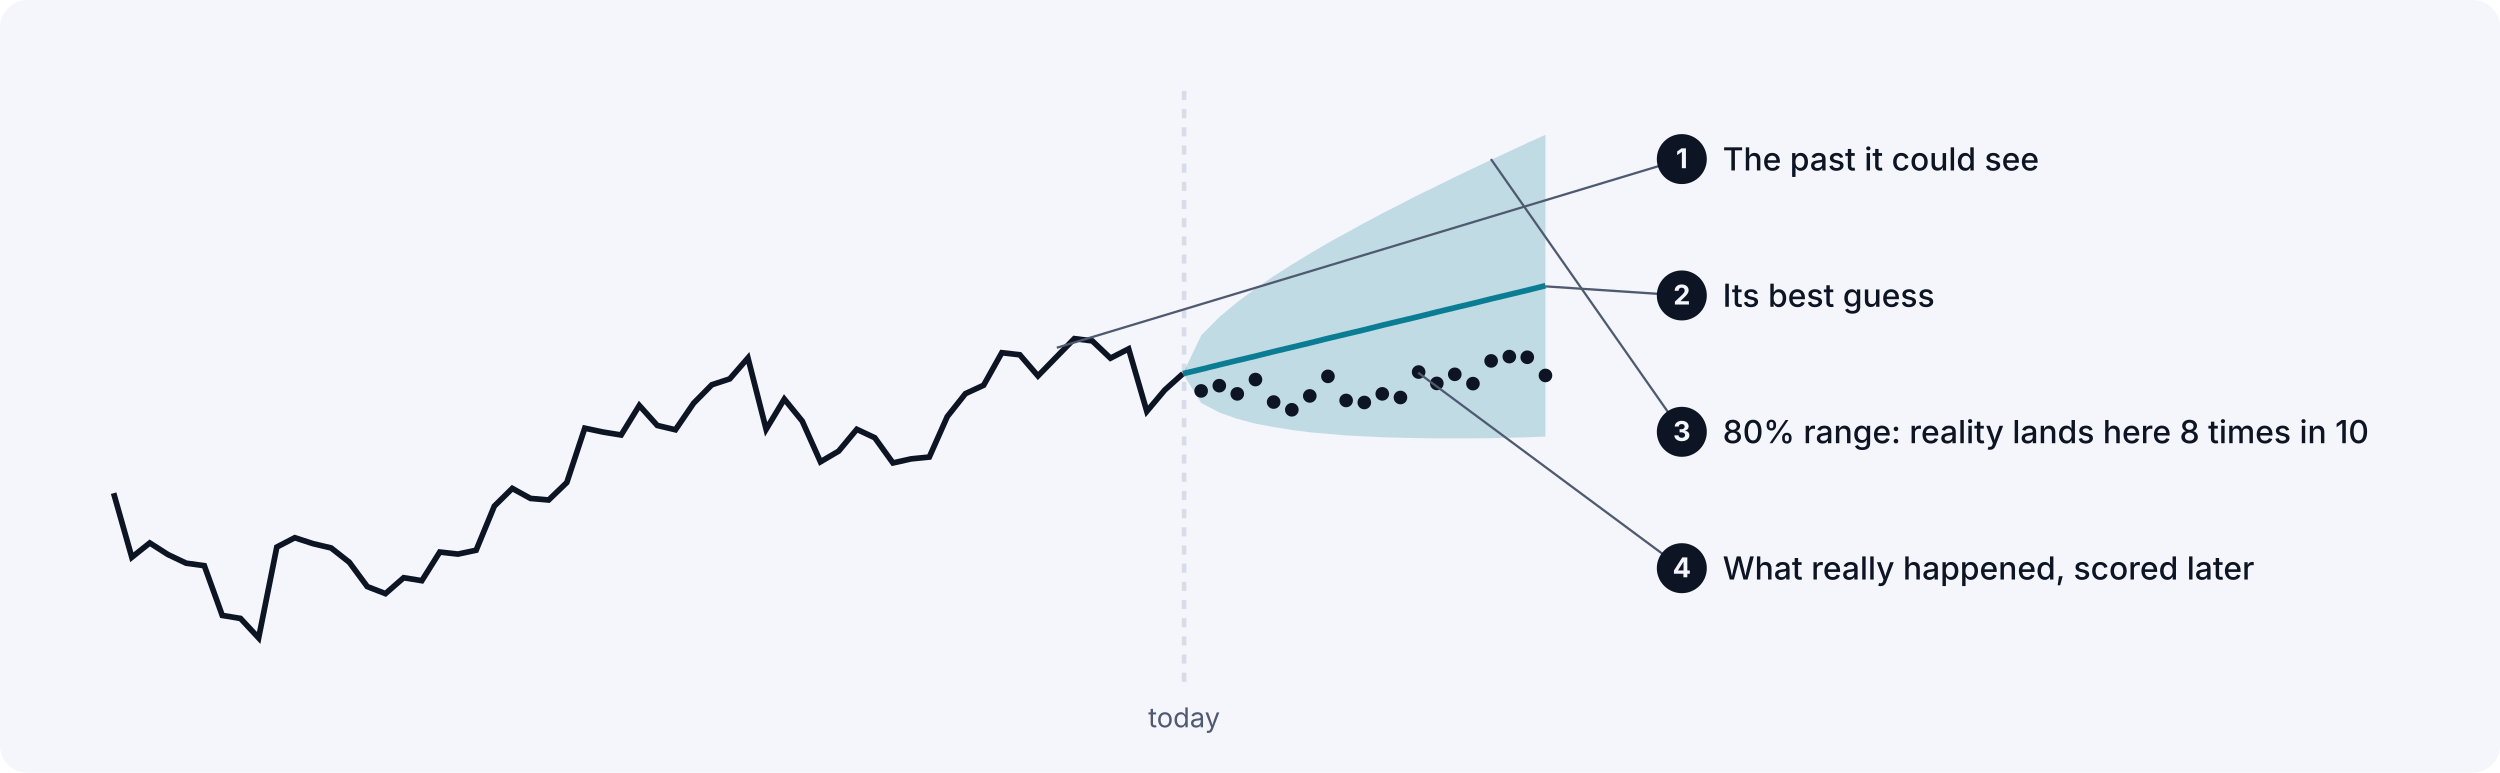
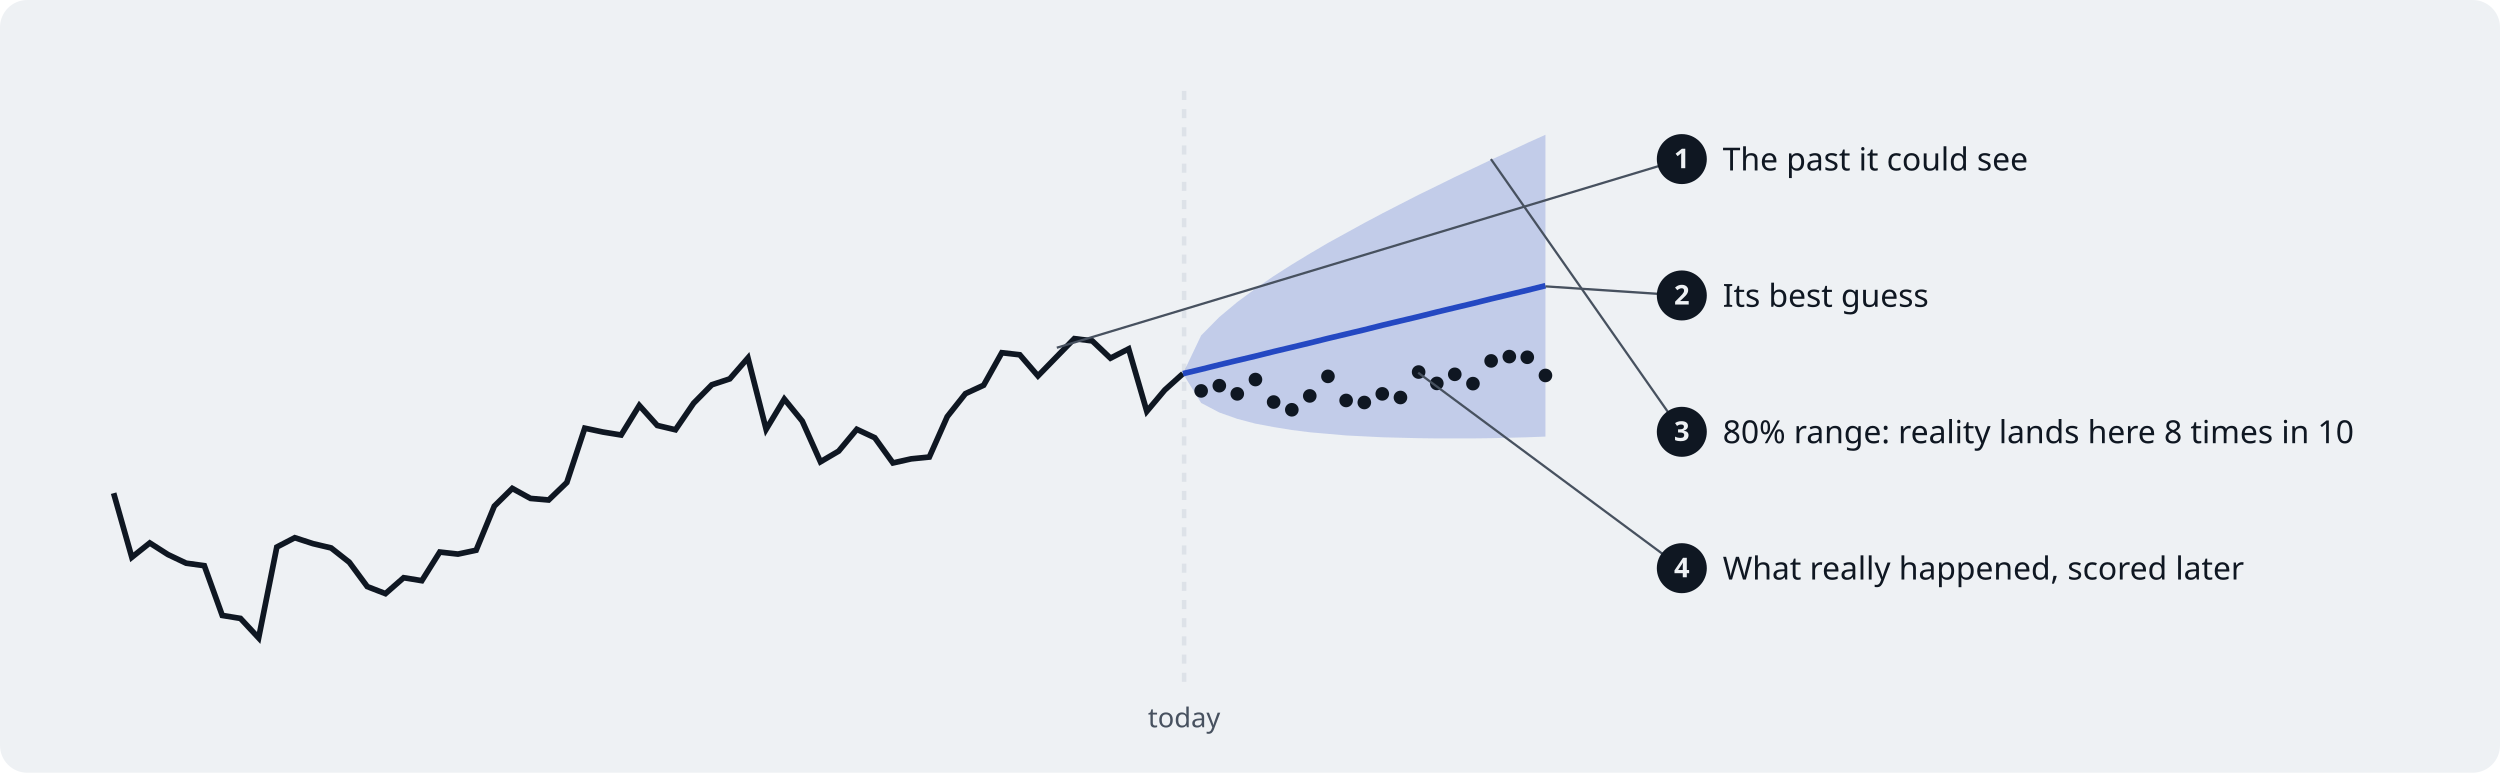
<svg xmlns="http://www.w3.org/2000/svg" viewBox="0 0 1100 340" role="img" aria-label="How to read a forecast fan chart">
  <style>
-   .t { font: 500 14px Inter, system-ui, sans-serif; fill: #0d1424; }
-   .n { font: 700 12px Inter, system-ui, sans-serif; fill: #f4f6fb; }
-   .m { font: 400 12px Inter, system-ui, sans-serif; fill: #4f5a70; }
+   .t { font: 500 14px 'IBM Plex Sans', system-ui, sans-serif; fill: #0f1722; }
+   .n { font: 700 12px 'IBM Plex Sans', system-ui, sans-serif; fill: #eef1f4; }
+   .m { font: 400 12px 'IBM Plex Sans', system-ui, sans-serif; fill: #47515f; }
</style>
-   <rect width="1100" height="340" rx="12" fill="#f4f6fb" />
-   <line x1="521" x2="521" y1="40" y2="300" stroke="#d6dce8" stroke-width="2" stroke-dasharray="4 4" />
+   <rect width="1100" height="340" rx="12" fill="#eef1f4" />
+   <line x1="521" x2="521" y1="40" y2="300" stroke="#dde2e8" stroke-width="2" stroke-dasharray="4 4" />
  <text x="521" y="320" text-anchor="middle" class="m">today</text>
-   <polygon points="520.5,164.4 528.5,147.6 536.5,139.5 544.4,132.9 552.4,127.0 560.4,121.5 568.4,116.4 576.3,111.6 584.3,106.9 592.3,102.5 600.3,98.1 608.2,93.9 616.2,89.8 624.2,85.7 632.2,81.8 640.1,77.9 648.1,74.1 656.1,70.3 664.1,66.6 672.0,62.9 680.0,59.3 680.0,192.1 672.0,192.4 664.1,192.6 656.1,192.8 648.1,192.9 640.1,192.9 632.2,192.9 624.2,192.8 616.2,192.6 608.2,192.4 600.3,192.0 592.3,191.6 584.3,190.9 576.3,190.2 568.4,189.2 560.4,187.9 552.4,186.4 544.4,184.3 536.5,181.5 528.5,177.3 520.5,164.4" fill="#0a7c93" opacity=".22" />
-   <polyline points="50.0,217.0 58.0,245.2 65.9,238.9 73.9,244.0 81.9,247.8 89.9,248.9 97.8,270.8 105.8,272.1 113.8,280.7 121.8,240.7 129.7,236.6 137.7,239.2 145.7,241.1 153.7,247.4 161.6,258.1 169.6,261.2 177.6,254.2 185.6,255.5 193.5,242.9 201.5,243.8 209.5,242.1 217.5,222.7 225.4,214.9 233.4,219.3 241.4,220.0 249.4,212.3 257.3,188.4 265.3,190.1 273.3,191.4 281.3,178.4 289.2,187.2 297.2,189.1 305.2,177.4 313.2,169.3 321.1,166.7 329.1,157.5 337.1,188.9 345.1,175.6 353.0,185.3 361.0,203.2 369.0,198.5 377.0,188.9 384.9,192.6 392.9,203.7 400.9,201.9 408.9,201.1 416.8,183.3 424.8,173.2 432.8,169.5 440.8,155.2 448.7,156.1 456.7,165.4 464.7,157.2 472.7,149.0 480.6,150.0 488.6,157.6 496.6,153.5 504.6,181.0 512.5,171.6 520.5,164.4" fill="none" stroke="#0d1424" stroke-width="2.5" />
-   <polyline points="520.5,164.4 528.5,162.5 536.5,160.5 544.4,158.6 552.4,156.7 560.4,154.7 568.4,152.8 576.3,150.9 584.3,148.9 592.3,147.0 600.3,145.1 608.2,143.1 616.2,141.2 624.2,139.3 632.2,137.3 640.1,135.4 648.1,133.5 656.1,131.5 664.1,129.6 672.0,127.7 680.0,125.7" fill="none" stroke="#0a7c93" stroke-width="2.5" />
-   <circle cx="528.5" cy="172.0" r="3" fill="#0d1424" />
-   <circle cx="536.5" cy="169.7" r="3" fill="#0d1424" />
-   <circle cx="544.4" cy="173.3" r="3" fill="#0d1424" />
-   <circle cx="552.4" cy="167.0" r="3" fill="#0d1424" />
-   <circle cx="560.4" cy="176.9" r="3" fill="#0d1424" />
-   <circle cx="568.4" cy="180.3" r="3" fill="#0d1424" />
-   <circle cx="576.3" cy="174.2" r="3" fill="#0d1424" />
-   <circle cx="584.3" cy="165.6" r="3" fill="#0d1424" />
-   <circle cx="592.3" cy="176.2" r="3" fill="#0d1424" />
-   <circle cx="600.3" cy="177.1" r="3" fill="#0d1424" />
-   <circle cx="608.2" cy="173.3" r="3" fill="#0d1424" />
-   <circle cx="616.2" cy="174.9" r="3" fill="#0d1424" />
-   <circle cx="624.2" cy="163.7" r="3" fill="#0d1424" />
-   <circle cx="632.2" cy="168.7" r="3" fill="#0d1424" />
-   <circle cx="640.1" cy="164.7" r="3" fill="#0d1424" />
-   <circle cx="648.1" cy="168.8" r="3" fill="#0d1424" />
-   <circle cx="656.1" cy="158.8" r="3" fill="#0d1424" />
-   <circle cx="664.1" cy="156.9" r="3" fill="#0d1424" />
-   <circle cx="672.0" cy="157.2" r="3" fill="#0d1424" />
-   <circle cx="680.0" cy="165.2" r="3" fill="#0d1424" />
-   <line x1="465" y1="153" x2="740" y2="70" stroke="#4f5a70" stroke-width="1" />
-   <circle cx="740" cy="70" r="11" fill="#0d1424" />
+   <polygon points="520.5,164.4 528.5,147.6 536.5,139.5 544.4,132.9 552.4,127.0 560.4,121.5 568.4,116.4 576.3,111.6 584.3,106.9 592.3,102.5 600.3,98.1 608.2,93.9 616.2,89.8 624.2,85.7 632.2,81.8 640.1,77.9 648.1,74.1 656.1,70.3 664.1,66.6 672.0,62.9 680.0,59.3 680.0,192.1 672.0,192.4 664.1,192.6 656.1,192.8 648.1,192.9 640.1,192.9 632.2,192.9 624.2,192.8 616.2,192.6 608.2,192.4 600.3,192.0 592.3,191.6 584.3,190.9 576.3,190.2 568.4,189.2 560.4,187.9 552.4,186.4 544.4,184.3 536.5,181.5 528.5,177.3 520.5,164.4" fill="#2448c2" opacity=".22" />
+   <polyline points="50.0,217.0 58.0,245.2 65.9,238.9 73.9,244.0 81.9,247.8 89.9,248.9 97.8,270.8 105.8,272.1 113.8,280.7 121.8,240.7 129.7,236.6 137.7,239.2 145.7,241.1 153.7,247.4 161.6,258.1 169.6,261.2 177.6,254.2 185.6,255.5 193.5,242.9 201.5,243.8 209.5,242.1 217.5,222.7 225.4,214.9 233.4,219.3 241.4,220.0 249.4,212.3 257.3,188.4 265.3,190.1 273.3,191.4 281.3,178.4 289.2,187.2 297.2,189.1 305.2,177.4 313.2,169.3 321.1,166.7 329.1,157.5 337.1,188.9 345.1,175.6 353.0,185.3 361.0,203.2 369.0,198.5 377.0,188.9 384.9,192.6 392.9,203.7 400.9,201.9 408.9,201.1 416.8,183.3 424.8,173.2 432.8,169.5 440.8,155.2 448.7,156.1 456.7,165.4 464.7,157.2 472.7,149.0 480.6,150.0 488.6,157.6 496.6,153.5 504.6,181.0 512.5,171.6 520.5,164.4" fill="none" stroke="#0f1722" stroke-width="2.5" />
+   <polyline points="520.5,164.4 528.5,162.5 536.5,160.5 544.4,158.6 552.4,156.7 560.4,154.7 568.4,152.8 576.3,150.9 584.3,148.9 592.3,147.0 600.3,145.1 608.2,143.1 616.2,141.2 624.2,139.3 632.2,137.3 640.1,135.4 648.1,133.5 656.1,131.5 664.1,129.6 672.0,127.7 680.0,125.7" fill="none" stroke="#2448c2" stroke-width="2.5" />
+   <circle cx="528.5" cy="172.0" r="3" fill="#0f1722" />
+   <circle cx="536.5" cy="169.7" r="3" fill="#0f1722" />
+   <circle cx="544.4" cy="173.3" r="3" fill="#0f1722" />
+   <circle cx="552.4" cy="167.0" r="3" fill="#0f1722" />
+   <circle cx="560.4" cy="176.9" r="3" fill="#0f1722" />
+   <circle cx="568.4" cy="180.3" r="3" fill="#0f1722" />
+   <circle cx="576.3" cy="174.2" r="3" fill="#0f1722" />
+   <circle cx="584.3" cy="165.6" r="3" fill="#0f1722" />
+   <circle cx="592.3" cy="176.2" r="3" fill="#0f1722" />
+   <circle cx="600.3" cy="177.1" r="3" fill="#0f1722" />
+   <circle cx="608.2" cy="173.3" r="3" fill="#0f1722" />
+   <circle cx="616.2" cy="174.9" r="3" fill="#0f1722" />
+   <circle cx="624.2" cy="163.7" r="3" fill="#0f1722" />
+   <circle cx="632.2" cy="168.7" r="3" fill="#0f1722" />
+   <circle cx="640.1" cy="164.7" r="3" fill="#0f1722" />
+   <circle cx="648.1" cy="168.8" r="3" fill="#0f1722" />
+   <circle cx="656.1" cy="158.8" r="3" fill="#0f1722" />
+   <circle cx="664.1" cy="156.9" r="3" fill="#0f1722" />
+   <circle cx="672.0" cy="157.2" r="3" fill="#0f1722" />
+   <circle cx="680.0" cy="165.2" r="3" fill="#0f1722" />
+   <line x1="465" y1="153" x2="740" y2="70" stroke="#47515f" stroke-width="1" />
+   <circle cx="740" cy="70" r="11" fill="#0f1722" />
  <text x="740" y="74" text-anchor="middle" class="n">1</text>
  <text x="758" y="75" class="t">The past it could see</text>
-   <line x1="680" y1="126" x2="740" y2="130" stroke="#4f5a70" stroke-width="1" />
-   <circle cx="740" cy="130" r="11" fill="#0d1424" />
+   <line x1="680" y1="126" x2="740" y2="130" stroke="#47515f" stroke-width="1" />
+   <circle cx="740" cy="130" r="11" fill="#0f1722" />
  <text x="740" y="134" text-anchor="middle" class="n">2</text>
  <text x="758" y="135" class="t">Its best guess</text>
-   <line x1="656" y1="70" x2="740" y2="190" stroke="#4f5a70" stroke-width="1" />
-   <circle cx="740" cy="190" r="11" fill="#0d1424" />
+   <line x1="656" y1="70" x2="740" y2="190" stroke="#47515f" stroke-width="1" />
+   <circle cx="740" cy="190" r="11" fill="#0f1722" />
  <text x="740" y="194" text-anchor="middle" class="n">3</text>
  <text x="758" y="195" class="t">80% range: reality lands here 8 times in 10</text>
-   <line x1="624" y1="164" x2="740" y2="250" stroke="#4f5a70" stroke-width="1" />
-   <circle cx="740" cy="250" r="11" fill="#0d1424" />
+   <line x1="624" y1="164" x2="740" y2="250" stroke="#47515f" stroke-width="1" />
+   <circle cx="740" cy="250" r="11" fill="#0f1722" />
  <text x="740" y="254" text-anchor="middle" class="n">4</text>
  <text x="758" y="255" class="t">What really happened, scored later</text>
</svg>
